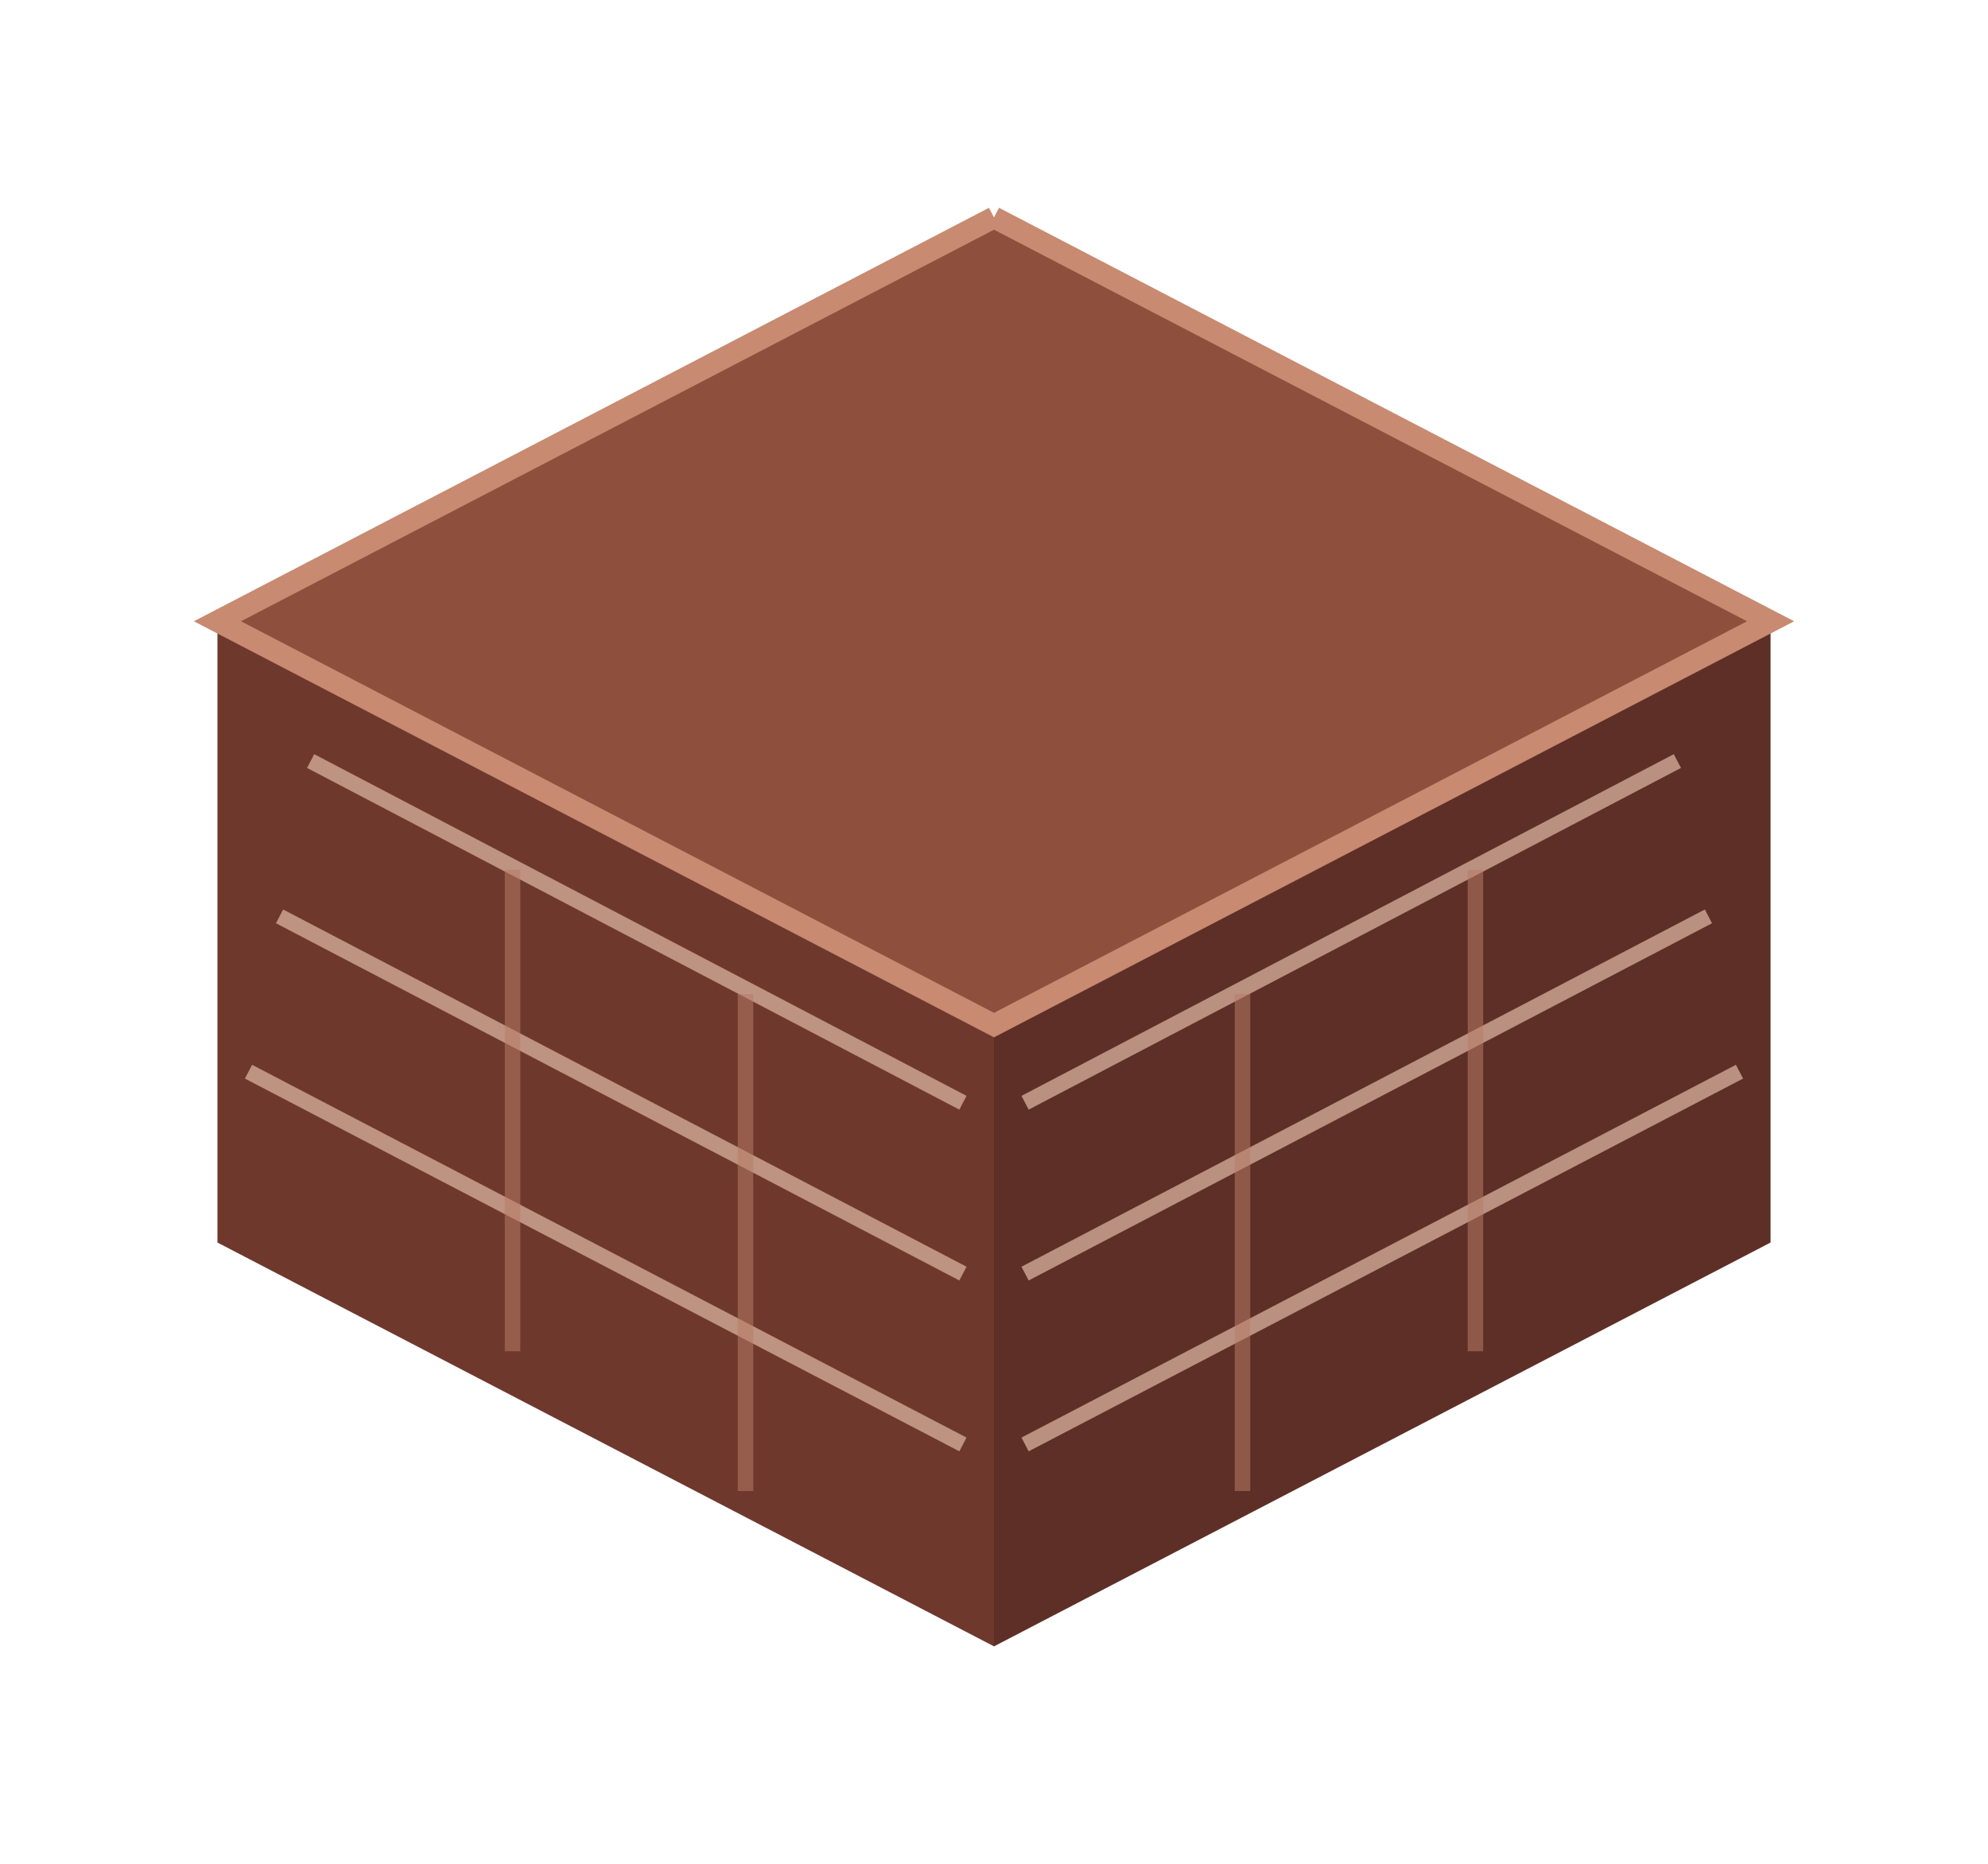
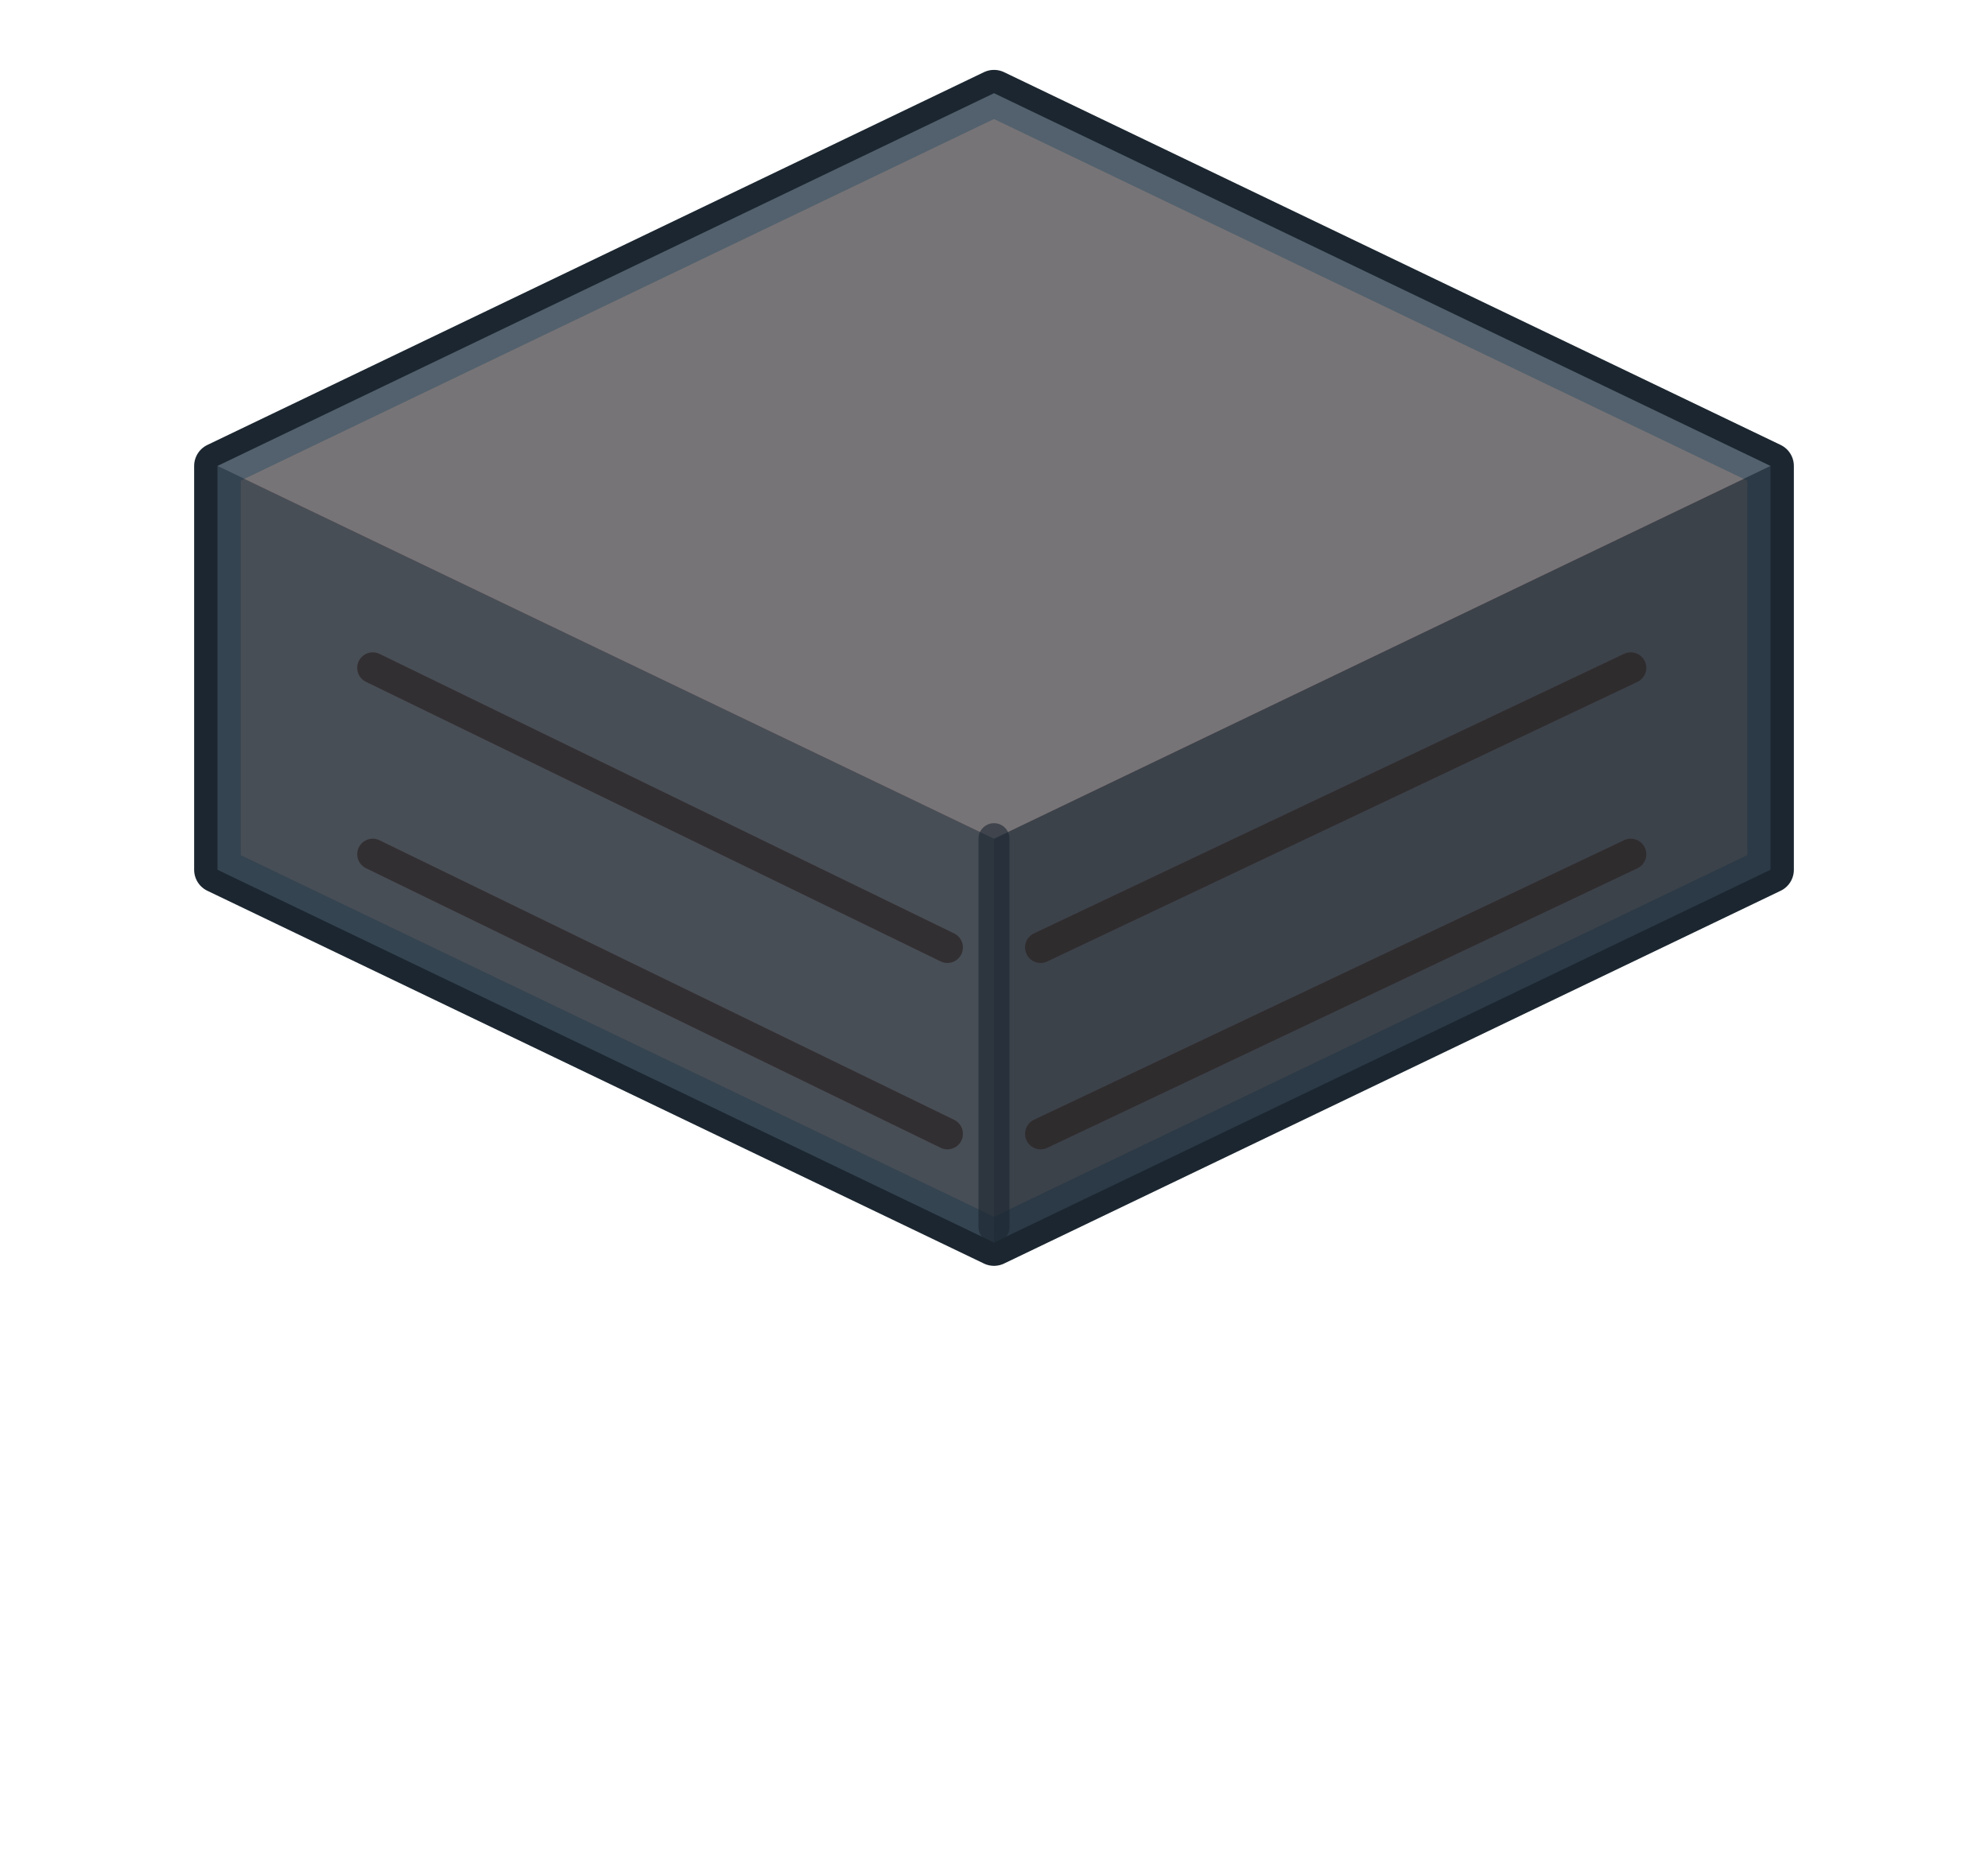
- <svg xmlns="http://www.w3.org/2000/svg" width="128" height="120" viewBox="0 0 128 120">
-   <polygon points="64,14 114,40 64,66 14,40" fill="#8f4f3d" />
-   <polygon points="14,40 64,66 64,106 14,80" fill="#6f382d" />
-   <polygon points="114,40 64,66 64,106 114,80" fill="#5e2f26" />
-   <polyline points="64,14 114,40 64,66 14,40 64,14" fill="none" stroke="#c88a70" stroke-width="1.4" />
-   <g stroke="#d8b19d" stroke-width="1" opacity="0.75">
-     <line x1="20" y1="49" x2="62" y2="71" />
-     <line x1="18" y1="59" x2="62" y2="82" />
-     <line x1="16" y1="69" x2="62" y2="93" />
-     <line x1="66" y1="71" x2="108" y2="49" />
-     <line x1="66" y1="82" x2="110" y2="59" />
-     <line x1="66" y1="93" x2="112" y2="69" />
-   </g>
-   <g stroke="#b67b66" stroke-width="1" opacity="0.55">
-     <line x1="33" y1="56" x2="33" y2="87" />
-     <line x1="48" y1="64" x2="48" y2="96" />
-     <line x1="80" y1="96" x2="80" y2="64" />
-     <line x1="95" y1="87" x2="95" y2="56" />
+ <svg xmlns="http://www.w3.org/2000/svg" viewBox="0 0 128 120" width="128" height="120" fill="none">
+   <g stroke-linejoin="round" stroke-linecap="round">
+     <path d="M14 56 L64 80 L114 56 L114 30 L64 6 L14 30 Z" fill="#6d4f48" stroke="#1b2630" stroke-width="3" />
+     <path d="M14 30 L64 54 L64 80 L14 56 Z" fill="#3c4d5b" opacity="0.75" />
+     <path d="M114 30 L64 54 L64 80 L114 56 Z" fill="#2f3e4b" opacity="0.8" />
+     <path d="M14 30 L64 6 L114 30 L64 54 Z" fill="#7f929f" opacity="0.55" />
+     <path d="M64 54 L64 79" stroke="#1b2630" stroke-width="2" opacity="0.6" />
+     <path d="M24 43 L61 61 M67 61 L105 43 M24 55 L61 73 M67 73 L105 55" stroke="#2a2222" stroke-width="2" opacity="0.7" />
  </g>
</svg>
